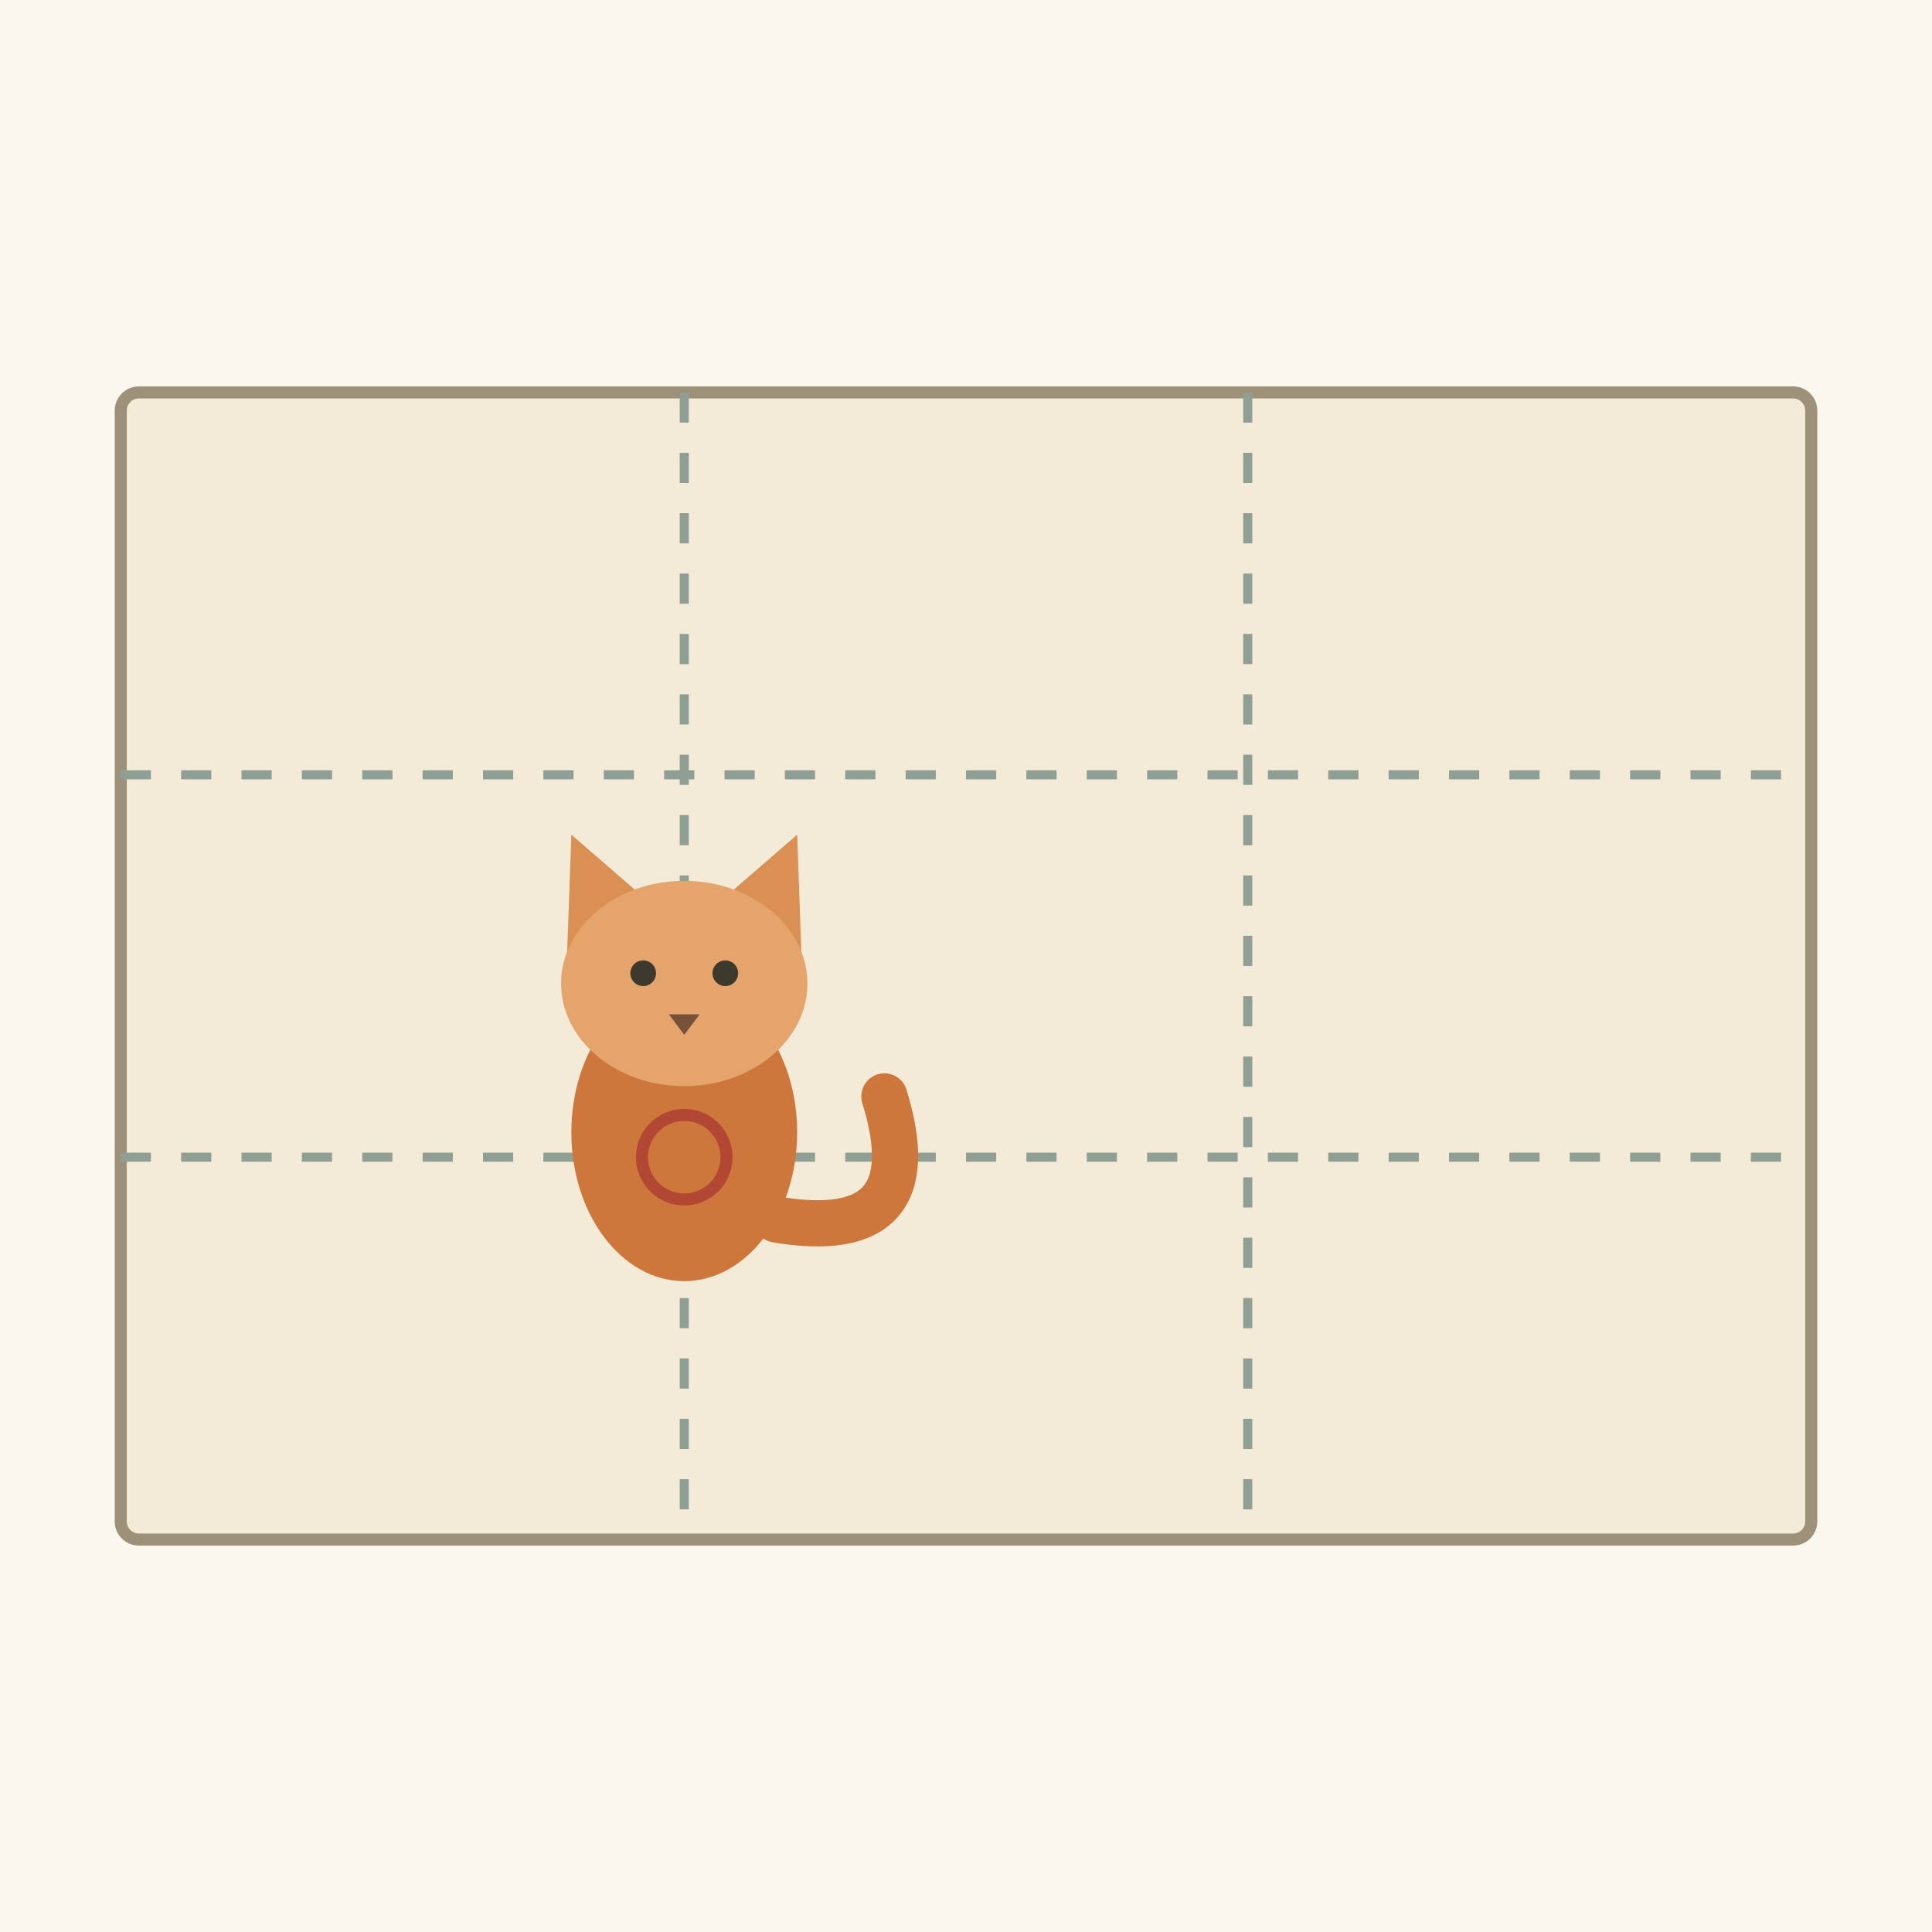
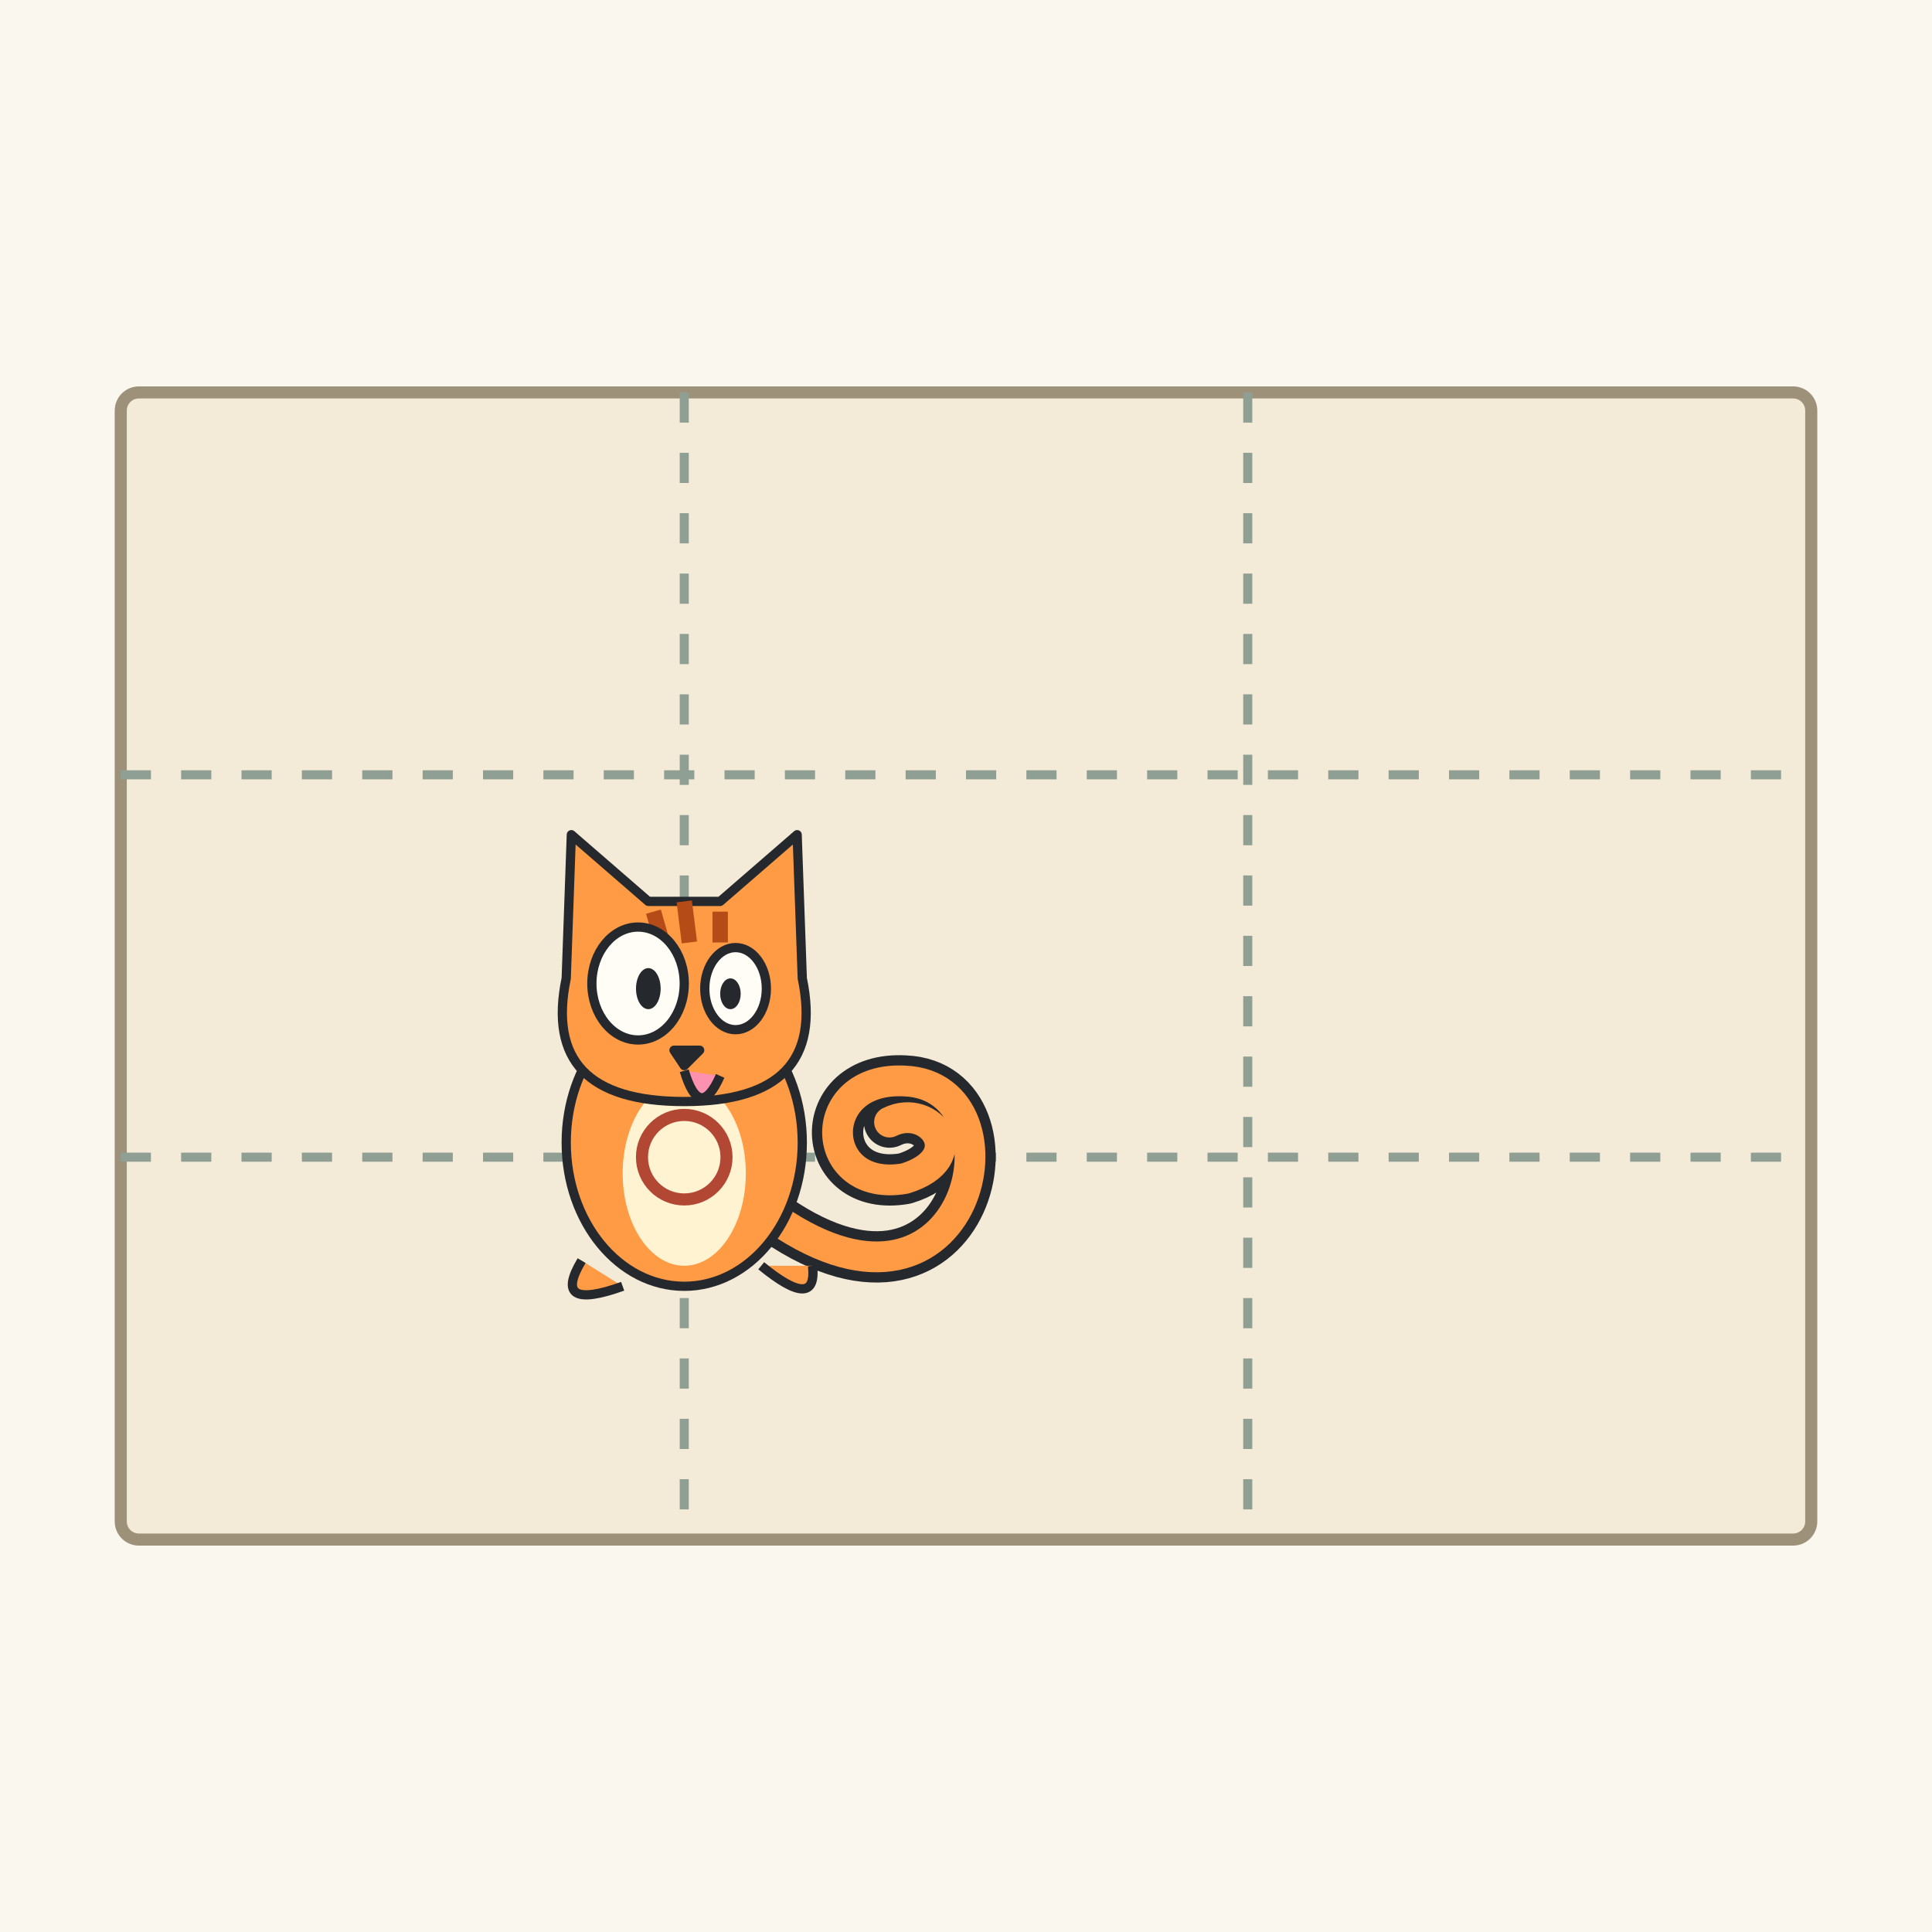
<svg xmlns="http://www.w3.org/2000/svg" width="320" height="320" viewBox="0 0 320 320" role="img">
  <defs>
    <clipPath id="clip">
      <rect x="20" y="65" width="280" height="190" />
    </clipPath>
  </defs>
  <rect width="320" height="320" fill="#faf7ef" />
  <rect x="20" y="65" width="280" height="190" rx="3" fill="#f3ead7" stroke="#9e917a" stroke-width="2" />
  <g stroke="#8f9f93" stroke-width="1.5" stroke-dasharray="5 5">
    <path d="M113.333 65V255M206.667 65V255M20 128.333H300M20 191.667H300" />
  </g>
-   <g transform="translate(113.333 168) scale(0.85)">
-     <ellipse cx="0" cy="23" rx="22" ry="29" fill="#cd773d" />
-     <path d="M-23 -7 L-22 -35 L-7 -22 L7 -22 L22 -35 L23 -7Z" fill="#d99052" />
-     <ellipse cx="0" cy="-6" rx="24" ry="20" fill="#e4a46c" />
-     <circle cx="-8" cy="-8" r="2.5" fill="#3e392d" />
-     <circle cx="8" cy="-8" r="2.5" fill="#3e392d" />
-     <path d="M-3 0 L3 0 L0 4Z" fill="#775139" />
-     <path d="M18 40 Q48 45 39 16" fill="none" stroke="#cd773d" stroke-width="9" stroke-linecap="round" />
+   <g data-mascot="quirky-orange-cat" transform="translate(113.333 168) scale(0.85)" stroke="#25282c" stroke-width="1.8" stroke-linejoin="round">
+     <path d="M18 40C56 66 67 14 43 13C25 12 26 35 43 32C56 28 48 17 40 21" fill="none" stroke="#25282c" stroke-width="10" stroke-linecap="round" />
+     <path d="M18 40C56 66 67 14 43 13C25 12 26 35 43 32C56 28 48 17 40 21" fill="none" stroke="#ff9a45" stroke-width="6" stroke-linecap="round" />
+     <ellipse cx="0" cy="25" rx="23" ry="28" fill="#ff9a45" />
+     <ellipse cx="0" cy="31" rx="12" ry="18" fill="#fff3d1" stroke="none" />
+     <path d="M-23 -7L-22 -35L-7 -22L7 -22L22 -35L23 -7Q28 17 0 17Q-28 17 -23 -7Z" fill="#ff9a45" />
+     <path d="M-6 -20L-4 -13M0 -22L1 -14M7 -20L7 -14" stroke="#b54b16" stroke-width="3" />
+     <ellipse cx="-9" cy="-6" rx="9" ry="11" fill="#fffdf5" />
+     <ellipse cx="10" cy="-5" rx="6" ry="8" fill="#fffdf5" />
+     <ellipse cx="-7" cy="-5" rx="2.4" ry="4" fill="#25282c" stroke="none" />
+     <ellipse cx="9" cy="-4" rx="2" ry="3" fill="#25282c" stroke="none" />
+     <path d="M-2 7L3 7L0 10Z" fill="#25282c" />
+     <path d="M0 11Q3 21 7 12" fill="#ff91b0" />
+     <path d="M-20 48Q-26 58 -12 53M15 49Q26 58 25 49" fill="#ff9a45" />
  </g>
  <circle cx="113.333" cy="191.667" r="7" fill="none" stroke="#b24833" stroke-width="2" />
</svg>
